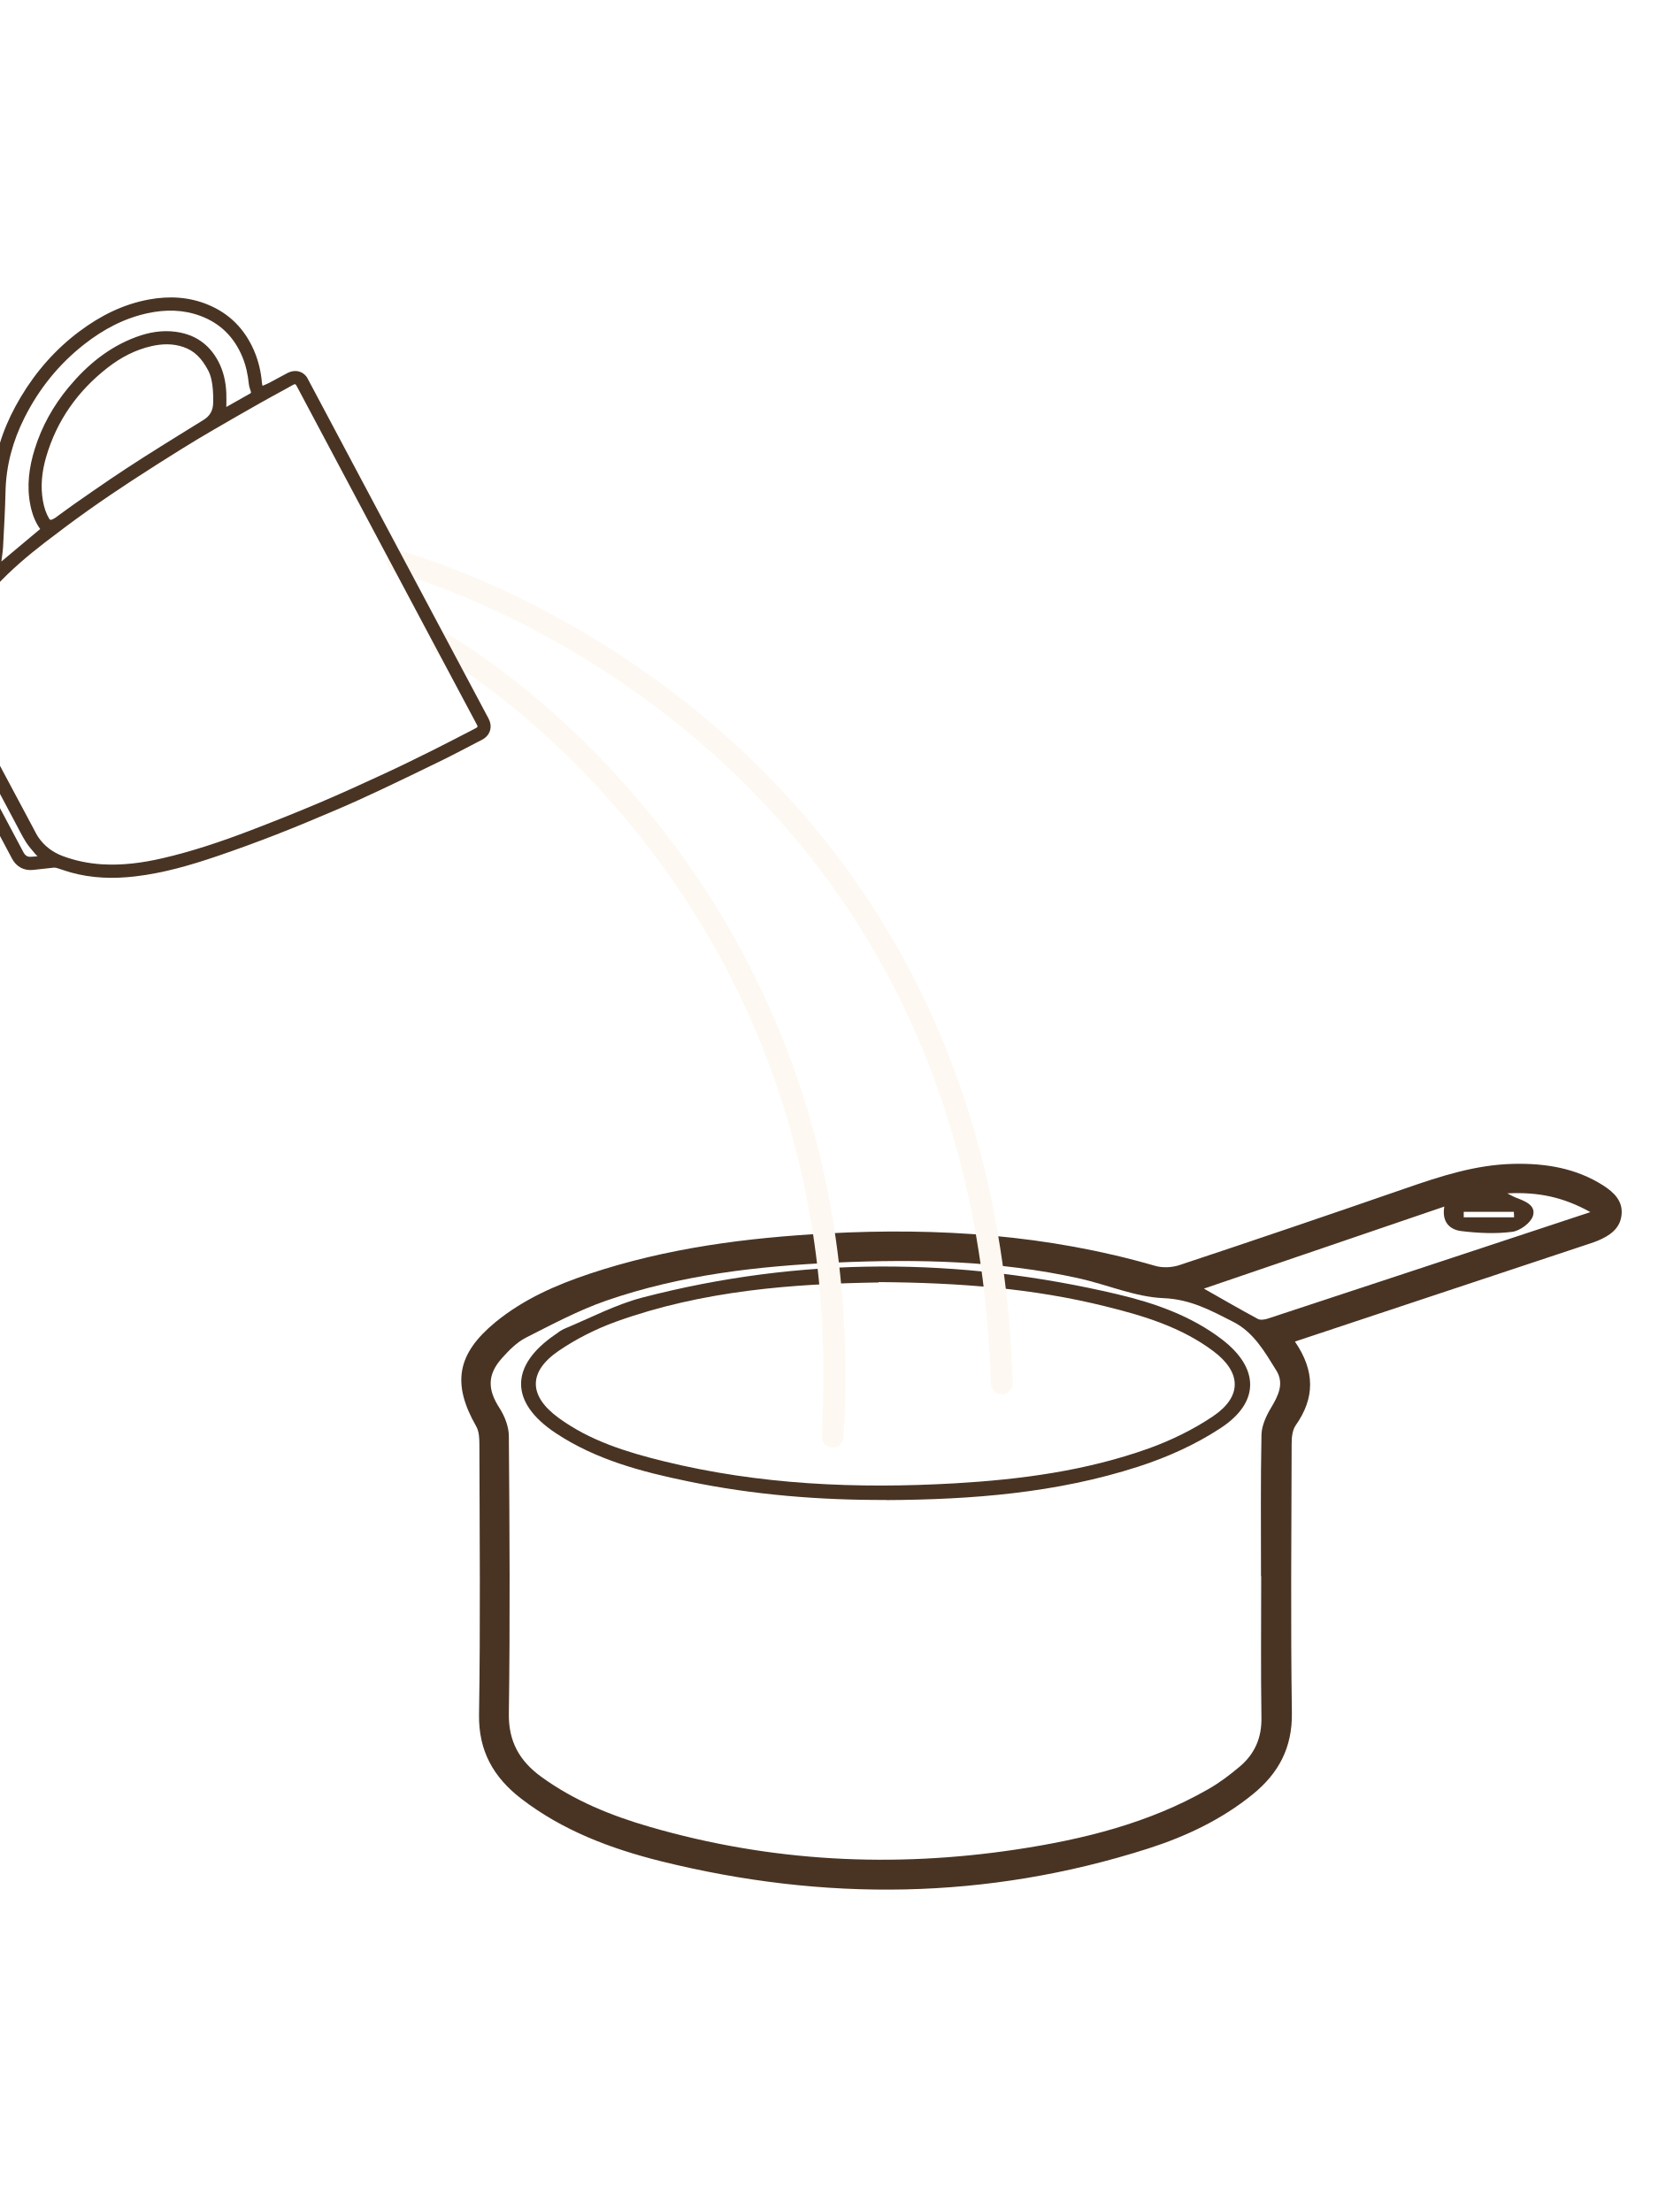
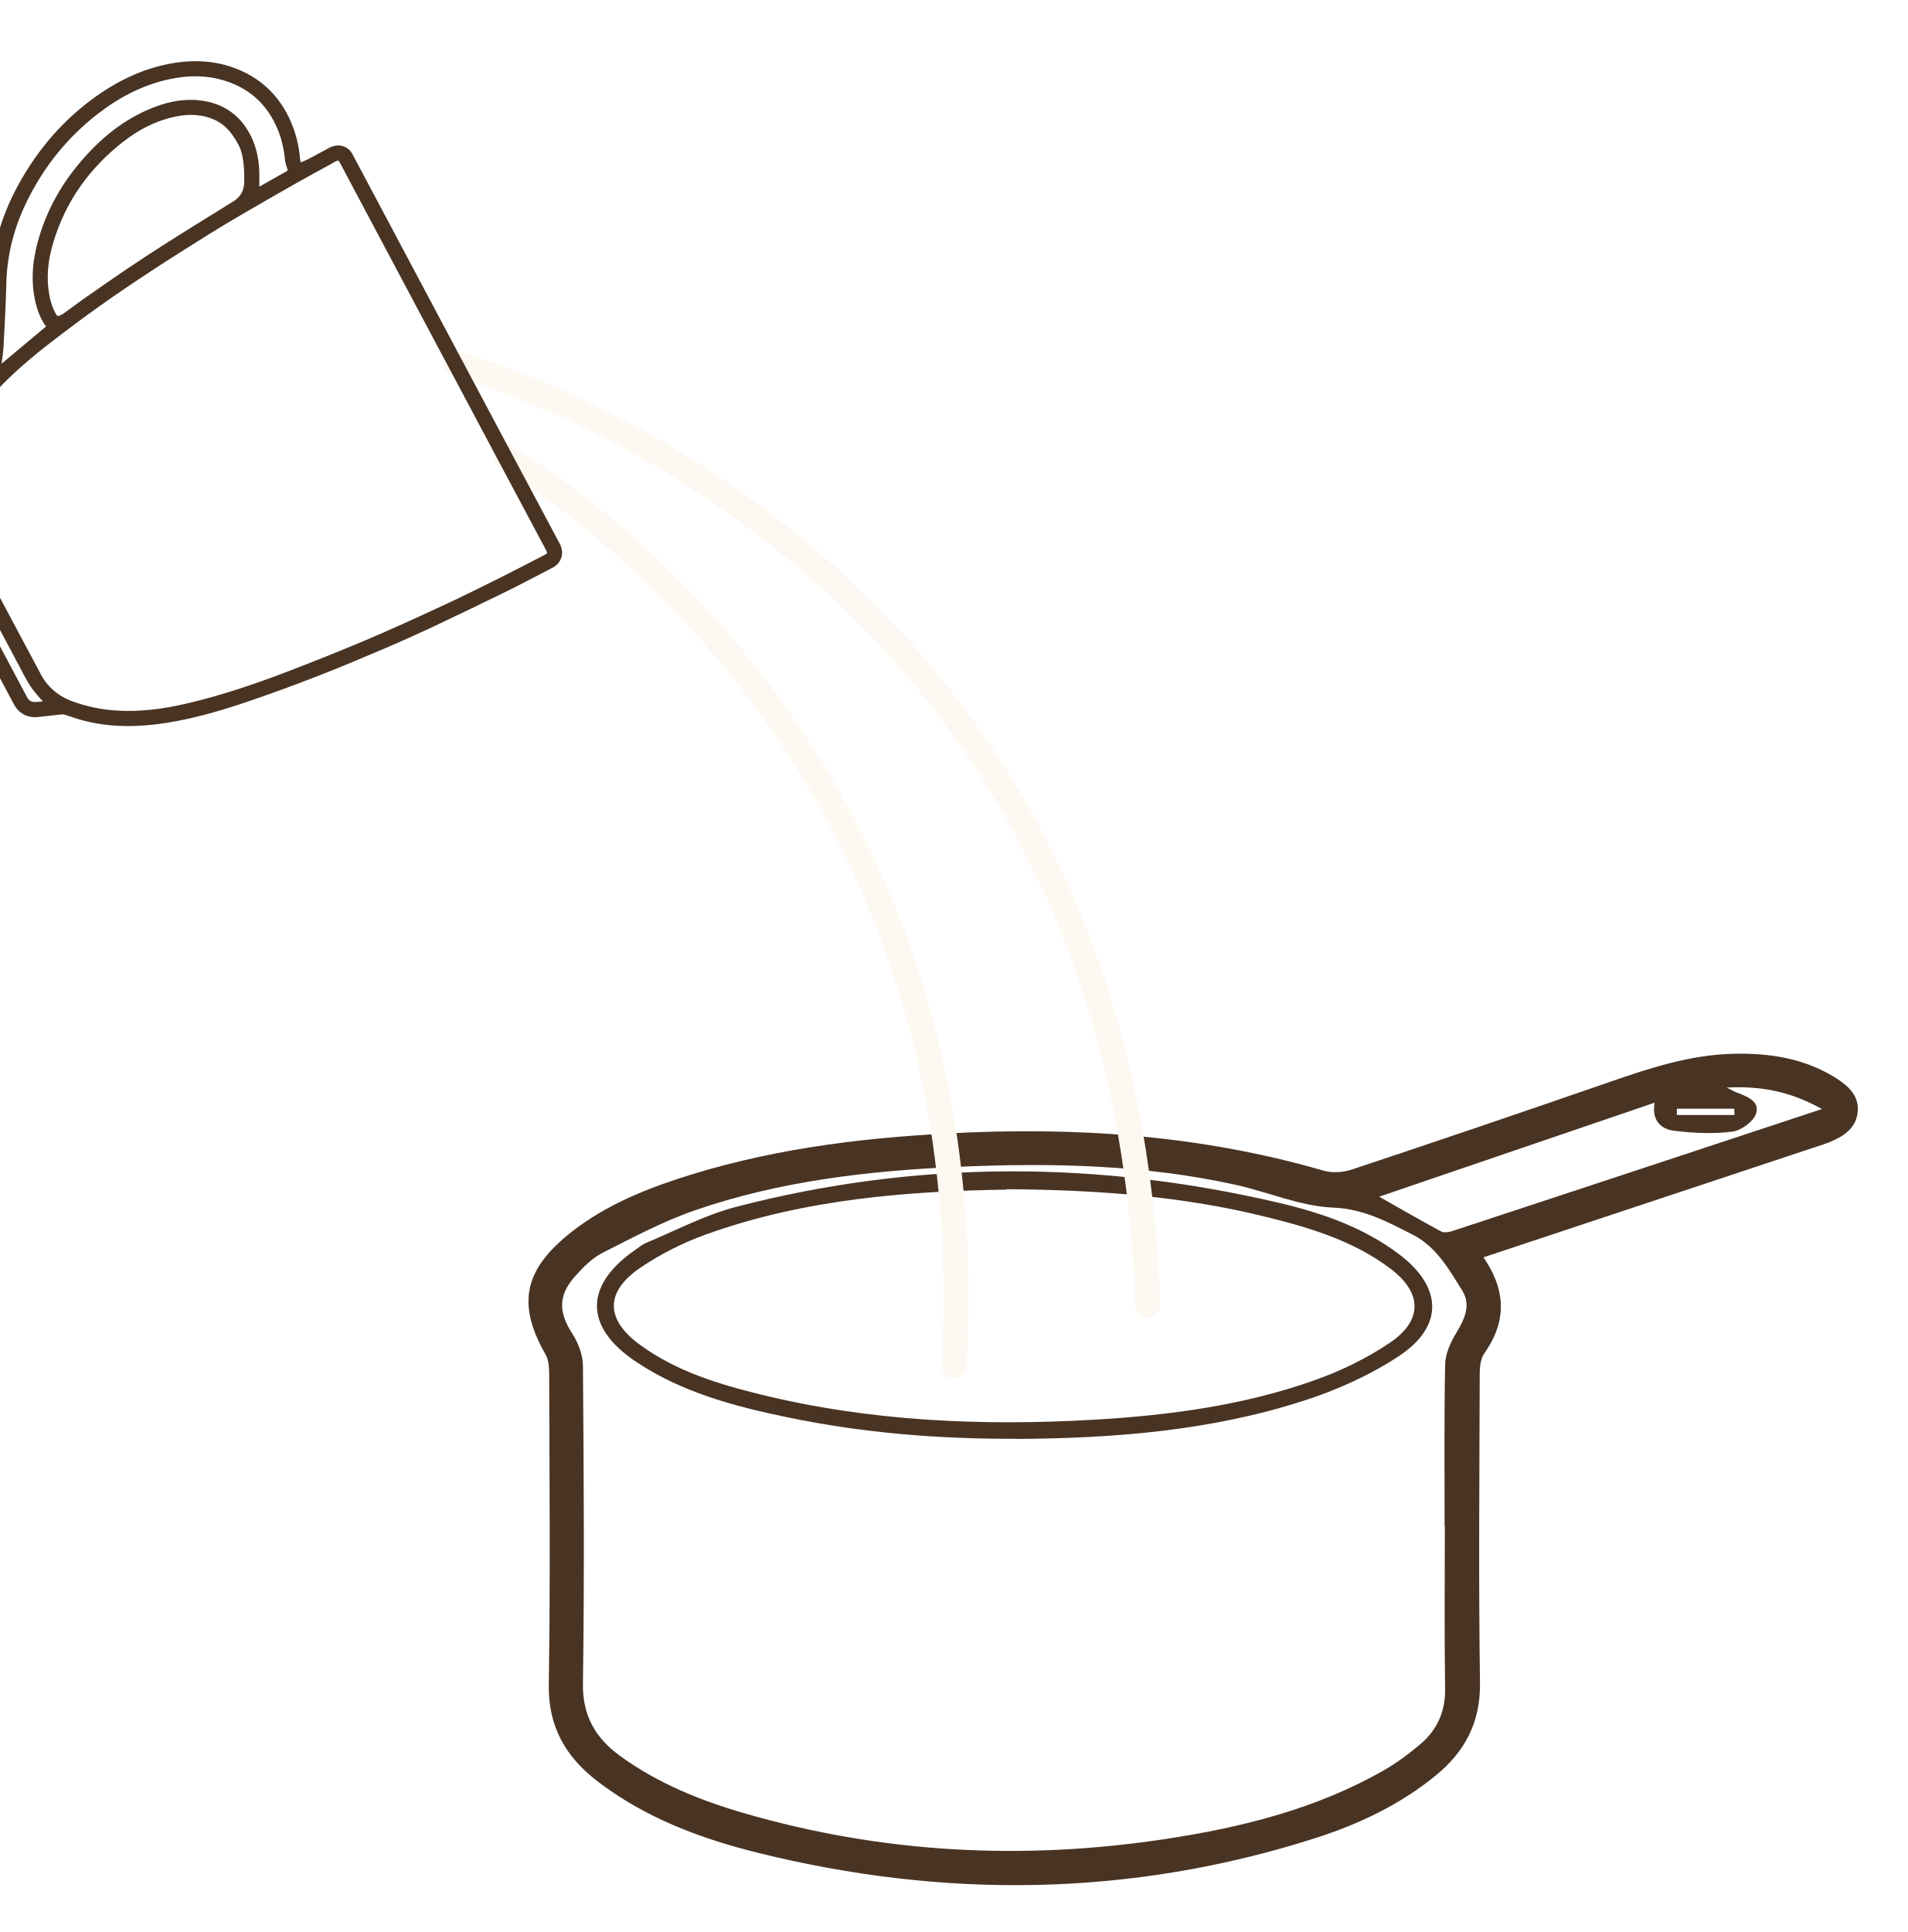
- <svg xmlns="http://www.w3.org/2000/svg" id="Layer_1" viewBox="0 0 841 1117">
+ <svg xmlns="http://www.w3.org/2000/svg" id="Layer_1" viewBox="0 0 841 851.63">
  <defs>
    <style>.cls-1{fill:none;stroke:#fdf8f1;stroke-linecap:round;stroke-linejoin:round;stroke-width:11px;}.cls-2{fill:#493424;stroke-width:0px;}</style>
  </defs>
-   <path class="cls-2" d="m654.04,677.42c21.47-7.16,42.09-14.01,62.77-20.86,28.68-9.5,57.3-19.06,85.98-28.56,1.44-.48,2.89-.96,4.27-1.56,5.83-2.47,10.94-5.95,11.78-12.63.96-7.22-3.79-11.72-9.26-15.21-13.77-8.78-29.22-11.24-45.28-10.88-19.12.42-36.92,6.25-54.78,12.45-37.88,13.11-75.82,26.04-113.88,38.66-3.79,1.26-8.6,1.5-12.39.36-54.17-15.69-109.43-19.36-165.47-16.35-40.83,2.16-81.05,7.4-119.89,20.32-17.2,5.71-33.67,12.99-47.74,24.53-19.42,15.99-22.01,30.97-9.68,52.55,1.5,2.59,1.62,6.19,1.62,9.38.12,45.4.54,90.79-.18,136.13-.3,18.4,7.28,31.75,21.35,42.57,20.86,16.05,45.1,25.19,70.35,31.51,82.55,20.5,164.69,19.66,246.04-6.31,19.18-6.13,37.28-14.67,53.03-27.48,13.11-10.64,19.96-23.63,19.72-41.01-.66-45.4-.24-90.73-.12-136.13,0-3.07.36-6.73,2.04-9.14,9.74-13.83,9.8-27.42-.36-42.27l.06-.06Zm-17.14,118.51c0,23.81-.24,47.62.12,71.49.18,10.1-3.37,18.22-10.88,24.59-4.99,4.21-10.28,8.24-15.99,11.48-29.94,17.14-62.89,25.31-96.74,30.42-62.53,9.44-124.34,6.25-185.13-11.36-19.6-5.65-38.42-13.29-55.02-25.37-10.88-7.94-16.54-17.8-16.29-31.93.66-46.66.36-93.26,0-139.92,0-4.81-2.04-10.1-4.69-14.25-6.07-9.32-6.31-16.9,1.26-25.31,3.49-3.91,7.46-7.94,12.03-10.28,13.29-6.73,26.58-13.83,40.59-18.7,37.52-12.99,76.72-17.5,116.23-19.24,41.07-1.8,81.95-.96,122.3,7.94,14.37,3.19,28.5,9.44,42.87,10.04,13.65.54,24.11,6.31,35.11,11.91,10.46,5.29,16.05,15.27,21.89,24.65,4.09,6.61.9,12.81-2.77,18.94-2.41,4.03-4.63,8.9-4.75,13.47-.48,23.81-.24,47.62-.24,71.43h.12Zm166.31-183.87c-55.62,18.4-109.31,36.14-163.01,53.81-1.5.48-3.67.84-4.93.18-8.96-4.81-17.74-9.92-27.3-15.33,40.77-13.89,80.69-27.54,121.4-41.43-1.38,7.88,2.83,11.72,8.72,12.39,8.42,1.02,17.2,1.44,25.55.36,3.91-.48,9.32-4.45,10.46-7.94,1.8-5.53-4.15-7.64-8.72-9.38-.84-.3-1.62-.78-4.21-2.1,15.63-.78,28.32,1.86,42.03,9.5v-.06Zm-38.72-.12c0,.9.06,1.8.12,2.77h-25.43v-2.77s25.31,0,25.31,0Z" />
-   <path class="cls-2" d="m447.63,757.51c43.17-.24,85.98-3.55,127.23-16.9,14.55-4.69,28.98-11.18,41.67-19.54,19.84-13.05,19.42-30.24.6-44.68-15.57-11.91-33.91-18.34-52.67-22.79-80.09-18.88-160.24-19.12-240.03,1.62-13.59,3.55-26.34,10.34-39.38,15.75-1.62.66-3.07,1.8-4.51,2.83-23.21,15.81-23.27,34.45.24,49.97,20.2,13.35,43.35,19.48,66.8,24.29,33.01,6.85,66.38,9.5,100.11,9.38l-.06.06Zm-3.85-110.09c40.89.3,78.11,3.19,114.54,12.27,19.3,4.75,38.3,10.52,54.42,22.61,14.25,10.7,14.61,22.91-.18,32.89-9.92,6.67-21.1,12.15-32.47,16.23-31.57,11.3-64.58,15.69-97.95,17.62-49.48,2.83-98.67.72-147.07-11.18-18.82-4.63-37.28-10.34-53.09-21.95-15.09-11.06-15.33-23.21.18-33.79,8.9-6.07,18.82-11.06,28.98-14.73,43.89-15.81,89.71-19.12,132.58-19.78l.06-.18Z" />
-   <path class="cls-1" d="m222.92,324.81s214.07,118.68,197.58,400.58" />
-   <path class="cls-1" d="m200.97,283.61s294.31,76.75,304.94,414.92" />
-   <path class="cls-2" d="m132.55,194.83c1.22-.53,2.32-.93,3.36-1.48,3.1-1.63,6.15-3.36,9.25-4.98,3.47-1.82,7.13-1.18,9.42,1.58.34.41.61.89.86,1.37,12.66,23.79,25.31,47.59,37.96,71.38,17.76,33.39,35.51,66.79,53.32,100.16,2.06,3.86.94,7.74-2.03,9.91-.98.72-2.12,1.23-3.21,1.79-5.97,3.08-11.89,6.25-17.92,9.21-10.46,5.13-20.96,10.2-31.51,15.17-7.41,3.49-14.87,6.88-22.41,10.09-9.99,4.26-20.01,8.47-30.13,12.41-9.88,3.84-19.85,7.5-29.89,10.91-13.43,4.57-27.04,8.51-41.2,10.19-11.03,1.31-21.98,1.01-32.74-1.99-2.33-.65-4.6-1.5-6.91-2.21-.53-.16-1.12-.26-1.66-.2-3.48.36-6.95.81-10.43,1.15-4.65.46-8.44-1.62-10.62-5.73-14.5-27.27-28.97-54.56-43.53-81.8-2.32-4.34-1.46-8.97,1.2-12.12,2.28-2.7,4.59-5.38,6.87-8.08.25-.29.49-.64.57-1,2.8-12.28,8.57-23.07,16.43-32.83.34-.42.5-1,.74-1.51.21-.45.32-.98.63-1.36,2.82-3.51,4.2-7.62,4.98-11.97,1.3-7.27,1.46-14.64,1.78-22,.31-6.99.3-14.02.98-20.97,1.38-14.16,6.45-27.12,13.68-39.27,7.79-13.07,17.65-24.32,29.87-33.43,10.49-7.82,21.95-13.59,34.93-15.98,10.12-1.86,20.08-1.38,29.69,2.55,10.92,4.47,18.61,12.26,23.32,23.05,2.27,5.21,3.57,10.65,4.06,16.3.04.49.17.97.3,1.68Zm62.72,85.57c-15.13-28.45-30.26-56.91-45.39-85.36-.63-1.18-.83-1.26-2-.64-1.05.56-2.07,1.17-3.11,1.75-4.46,2.46-8.95,4.86-13.38,7.37-7.85,4.45-15.68,8.93-23.48,13.47-5.46,3.18-10.89,6.41-16.24,9.76-8.36,5.22-16.69,10.47-24.93,15.87-7.48,4.91-14.91,9.91-22.2,15.09-7.41,5.27-14.7,10.7-21.9,16.25-8.65,6.68-16.99,13.74-24.45,21.77-8.35,8.98-15.17,18.89-18.96,30.69-1.67,5.19-2.69,10.41-1.62,15.86.71,3.59,2.34,6.78,4.09,9.96,3.38,6.18,6.56,12.46,9.87,18.68,8.42,15.81,16.87,31.62,25.31,47.42.83,1.56,1.6,3.17,2.61,4.62,3.06,4.39,7.19,7.45,12.19,9.32,6.37,2.37,12.96,3.74,19.75,4.16,10.36.65,20.52-.72,30.57-3.04,14.97-3.45,29.5-8.35,43.84-13.81,11.8-4.5,23.54-9.18,35.17-14.1,11.07-4.68,22-9.69,32.91-14.73,8.26-3.81,16.42-7.83,24.56-11.88,7.18-3.57,14.27-7.3,21.4-10.97,1.52-.78,1.53-.87.72-2.38-9.07-17.03-18.14-34.05-27.21-51.08-6.04-11.35-12.08-22.71-18.12-34.07Zm-89.95-92.99c-3.58-6.85-7.39-10.32-12.61-12.14-5.31-1.85-10.71-1.71-16.12-.5-8.3,1.86-15.64,5.76-22.28,10.93-15.09,11.77-25.68,26.71-31.04,45.17-2.1,7.25-2.91,14.65-1.57,22.16.56,3.15,1.51,6.17,3.15,8.93.17.29.7.65.92.57.8-.29,1.6-.66,2.29-1.15,2.96-2.12,5.85-4.34,8.84-6.43,6.36-4.45,12.72-8.89,19.14-13.23,5.47-3.7,11.01-7.3,16.57-10.86,5.71-3.66,11.49-7.22,17.24-10.81,4.31-2.69,8.63-5.38,12.97-8.03,3.19-1.95,4.73-4.7,4.83-8.49.15-6.29-.42-12.39-2.34-16.12Zm8.97,18.1c4.09-2.32,8.07-4.58,12.07-6.82.51-.29.43-.58.28-1.06-.39-1.23-.85-2.47-.98-3.74-.48-4.77-1.47-9.4-3.33-13.83-4.14-9.87-11.11-16.84-21.18-20.56-8.66-3.2-17.52-3.28-26.45-1.37-11.96,2.55-22.47,8.16-32.03,15.63-12.91,10.09-22.96,22.56-30.31,37.19-5.88,11.71-9.28,24.05-9.57,37.24-.2,9.27-.75,18.53-1.23,27.79-.13,2.54-.57,5.07-.86,7.56,6.51-5.45,13.04-10.92,19.58-16.4-2.57-3.57-4.03-7.62-4.91-11.9-2-9.75-.72-19.27,2.21-28.62,3.59-11.48,9.38-21.79,17.05-31.03,9.32-11.22,20.28-20.3,34.14-25.42,6.41-2.37,13.02-3.54,19.86-2.64,9.73,1.29,17,6.21,21.61,14.94,2.64,5.01,3.81,10.41,4.05,16.02.1,2.29.01,4.6,0,7.04ZM18.93,432.37c-.52-.53-.82-.78-1.07-1.08-1.62-2.02-3.44-3.92-4.79-6.1-2.03-3.28-3.74-6.76-5.56-10.17-4.59-8.6-9.16-17.22-13.74-25.83-2.78-5.23-5.56-10.46-8.34-15.69-3.31-6.25-6.55-12.55-9.96-18.75-2.14-3.89-3.94-7.87-4.62-12.28-.03-.18-.15-.35-.26-.6-.4.46-.73.84-1.06,1.23-2.16,2.54-2.26,3.46-.69,6.41,14.14,26.59,28.28,53.19,42.42,79.78.24.45.47.89.71,1.34.69,1.29,1.78,2.01,3.22,2.03,1.14.01,2.28-.16,3.71-.27Z" />
+   <path class="cls-2" d="m654.04,554.2c21.47-7.16,42.09-14.01,62.77-20.86,28.68-9.5,57.3-19.06,85.98-28.56,1.44-.48,2.89-.96,4.27-1.56,5.83-2.47,10.94-5.95,11.78-12.63.96-7.22-3.79-11.72-9.26-15.21-13.77-8.78-29.22-11.24-45.28-10.88-19.12.42-36.92,6.25-54.78,12.45-37.88,13.11-75.82,26.04-113.88,38.66-3.79,1.26-8.6,1.5-12.39.36-54.17-15.69-109.43-19.36-165.47-16.35-40.83,2.16-81.05,7.4-119.89,20.32-17.2,5.71-33.67,12.99-47.74,24.53-19.42,15.99-22.01,30.97-9.68,52.55,1.5,2.59,1.62,6.19,1.62,9.38.12,45.4.54,90.79-.18,136.13-.3,18.4,7.28,31.75,21.35,42.57,20.86,16.05,45.1,25.19,70.35,31.51,82.55,20.5,164.69,19.66,246.04-6.31,19.18-6.13,37.28-14.67,53.03-27.48,13.11-10.64,19.96-23.63,19.72-41.01-.66-45.4-.24-90.73-.12-136.13,0-3.07.36-6.73,2.04-9.14,9.74-13.83,9.8-27.42-.36-42.27l.06-.06h.02Zm-17.14,118.51c0,23.81-.24,47.62.12,71.49.18,10.1-3.37,18.22-10.88,24.59-4.99,4.21-10.28,8.24-15.99,11.48-29.94,17.14-62.89,25.31-96.74,30.42-62.53,9.44-124.34,6.25-185.13-11.36-19.6-5.65-38.42-13.29-55.02-25.37-10.88-7.94-16.54-17.8-16.29-31.93.66-46.66.36-93.26,0-139.92,0-4.81-2.04-10.1-4.69-14.25-6.07-9.32-6.31-16.9,1.26-25.31,3.49-3.91,7.46-7.94,12.03-10.28,13.29-6.73,26.58-13.83,40.59-18.7,37.52-12.99,76.72-17.5,116.23-19.24,41.07-1.8,81.95-.96,122.3,7.94,14.37,3.19,28.5,9.44,42.87,10.04,13.65.54,24.11,6.31,35.11,11.91,10.46,5.29,16.05,15.27,21.89,24.65,4.09,6.61.9,12.81-2.77,18.94-2.41,4.03-4.63,8.9-4.75,13.47-.48,23.81-.24,47.62-.24,71.43h.12-.02Zm166.31-183.87c-55.62,18.4-109.31,36.14-163.01,53.81-1.5.48-3.67.84-4.93.18-8.96-4.81-17.74-9.92-27.3-15.33,40.77-13.89,80.69-27.54,121.4-41.43-1.38,7.88,2.83,11.72,8.72,12.39,8.42,1.02,17.2,1.44,25.55.36,3.91-.48,9.32-4.45,10.46-7.94,1.8-5.53-4.15-7.64-8.72-9.38-.84-.3-1.62-.78-4.21-2.1,15.63-.78,28.32,1.86,42.03,9.5v-.06h.01Zm-38.72-.12c0,.9.06,1.8.12,2.77h-25.43v-2.77h25.31Z" />
+   <path class="cls-2" d="m447.63,634.29c43.17-.24,85.98-3.55,127.23-16.9,14.55-4.69,28.98-11.18,41.67-19.54,19.84-13.05,19.42-30.24.6-44.68-15.57-11.91-33.91-18.34-52.67-22.79-80.09-18.88-160.24-19.12-240.03,1.62-13.59,3.55-26.34,10.34-39.38,15.75-1.62.66-3.07,1.8-4.51,2.83-23.21,15.81-23.27,34.45.24,49.97,20.2,13.35,43.35,19.48,66.8,24.29,33.01,6.85,66.38,9.5,100.11,9.38l-.06.06h0Zm-3.85-110.09c40.89.3,78.11,3.19,114.54,12.27,19.3,4.75,38.3,10.52,54.42,22.61,14.25,10.7,14.61,22.91-.18,32.89-9.92,6.67-21.1,12.15-32.47,16.23-31.57,11.3-64.58,15.69-97.95,17.62-49.48,2.83-98.67.72-147.07-11.18-18.82-4.63-37.28-10.34-53.09-21.95-15.09-11.06-15.33-23.21.18-33.79,8.9-6.07,18.82-11.06,28.98-14.73,43.89-15.81,89.71-19.12,132.58-19.78l.06-.18h0Z" />
+   <path class="cls-1" d="m222.92,201.59s214.07,118.68,197.58,400.58" />
+   <path class="cls-1" d="m200.97,160.39s294.31,76.75,304.94,414.92" />
+   <path class="cls-2" d="m132.55,71.61c1.22-.53,2.32-.93,3.36-1.48,3.1-1.63,6.15-3.36,9.25-4.98,3.47-1.82,7.13-1.18,9.42,1.58.34.41.61.89.86,1.37,12.66,23.79,25.31,47.59,37.96,71.38,17.76,33.39,35.51,66.79,53.32,100.16,2.06,3.86.94,7.74-2.03,9.91-.98.72-2.12,1.23-3.21,1.79-5.97,3.08-11.89,6.25-17.92,9.21-10.46,5.13-20.96,10.2-31.51,15.17-7.41,3.49-14.87,6.88-22.41,10.09-9.99,4.26-20.01,8.47-30.13,12.41-9.88,3.84-19.85,7.5-29.89,10.91-13.43,4.57-27.04,8.51-41.2,10.19-11.03,1.31-21.98,1.01-32.74-1.99-2.33-.65-4.6-1.5-6.91-2.21-.53-.16-1.12-.26-1.66-.2-3.48.36-6.95.81-10.43,1.15-4.65.46-8.44-1.62-10.62-5.73-14.5-27.27-28.97-54.56-43.53-81.8-2.32-4.34-1.46-8.97,1.2-12.12,2.28-2.7,4.59-5.38,6.87-8.08.25-.29.49-.64.57-1,2.8-12.28,8.57-23.07,16.43-32.83.34-.42.5-1,.74-1.51.21-.45.32-.98.63-1.36,2.82-3.51,4.2-7.62,4.98-11.97,1.3-7.27,1.46-14.64,1.78-22,.31-6.99.3-14.02.98-20.97,1.38-14.16,6.45-27.12,13.68-39.27,7.79-13.07,17.65-24.32,29.87-33.43,10.49-7.82,21.95-13.59,34.93-15.98,10.12-1.86,20.08-1.38,29.69,2.55,10.92,4.47,18.61,12.26,23.32,23.05,2.27,5.21,3.57,10.65,4.06,16.3.04.49.17.97.3,1.68h-.01Zm62.72,85.57c-15.13-28.45-30.26-56.91-45.39-85.36-.63-1.18-.83-1.26-2-.64-1.05.56-2.07,1.17-3.11,1.75-4.46,2.46-8.95,4.86-13.38,7.37-7.85,4.45-15.68,8.93-23.48,13.47-5.46,3.18-10.89,6.41-16.24,9.76-8.36,5.22-16.69,10.47-24.93,15.87-7.48,4.91-14.91,9.91-22.2,15.09-7.41,5.27-14.7,10.7-21.9,16.25-8.65,6.68-16.99,13.74-24.45,21.77-8.35,8.98-15.17,18.89-18.96,30.69-1.67,5.19-2.69,10.41-1.62,15.86.71,3.59,2.34,6.78,4.09,9.96,3.38,6.18,6.56,12.46,9.87,18.68,8.42,15.81,16.87,31.62,25.31,47.42.83,1.56,1.6,3.17,2.61,4.62,3.06,4.39,7.19,7.45,12.19,9.32,6.37,2.37,12.96,3.74,19.75,4.16,10.36.65,20.52-.72,30.57-3.04,14.97-3.45,29.5-8.35,43.84-13.81,11.8-4.5,23.54-9.18,35.17-14.1,11.07-4.68,22-9.69,32.91-14.73,8.26-3.81,16.42-7.83,24.56-11.88,7.18-3.57,14.27-7.3,21.4-10.97,1.52-.78,1.53-.87.72-2.38-9.07-17.03-18.14-34.05-27.21-51.08-6.04-11.35-12.08-22.71-18.12-34.07v.02Zm-89.95-92.99c-3.58-6.85-7.39-10.32-12.61-12.14-5.31-1.85-10.71-1.71-16.12-.5-8.3,1.86-15.64,5.76-22.28,10.93-15.09,11.77-25.68,26.71-31.04,45.17-2.1,7.25-2.91,14.65-1.57,22.16.56,3.15,1.51,6.17,3.15,8.93.17.29.7.65.92.57.8-.29,1.6-.66,2.29-1.15,2.96-2.12,5.85-4.34,8.84-6.43,6.36-4.45,12.72-8.89,19.14-13.23,5.47-3.7,11.01-7.3,16.57-10.86,5.71-3.66,11.49-7.22,17.24-10.81,4.31-2.69,8.63-5.38,12.97-8.03,3.19-1.95,4.73-4.7,4.83-8.49.15-6.29-.42-12.39-2.34-16.12h.01Zm8.97,18.1c4.09-2.32,8.07-4.58,12.07-6.82.51-.29.43-.58.28-1.06-.39-1.23-.85-2.47-.98-3.74-.48-4.77-1.47-9.4-3.33-13.83-4.14-9.87-11.11-16.84-21.18-20.56-8.66-3.2-17.52-3.28-26.45-1.37-11.96,2.55-22.47,8.16-32.03,15.63-12.91,10.09-22.96,22.56-30.31,37.19-5.88,11.71-9.28,24.05-9.57,37.24-.2,9.27-.75,18.53-1.23,27.79-.13,2.54-.57,5.07-.86,7.56,6.51-5.45,13.04-10.92,19.58-16.4-2.57-3.57-4.03-7.62-4.91-11.9-2-9.75-.72-19.27,2.21-28.62,3.59-11.48,9.38-21.79,17.05-31.03,9.32-11.22,20.28-20.3,34.14-25.42,6.41-2.37,13.02-3.54,19.86-2.64,9.73,1.29,17,6.21,21.61,14.94,2.64,5.01,3.81,10.41,4.05,16.02.1,2.29.01,4.6,0,7.04v-.02ZM18.93,309.15c-.52-.53-.82-.78-1.07-1.08-1.62-2.02-3.44-3.92-4.79-6.1-2.03-3.28-3.74-6.76-5.56-10.17-4.59-8.6-9.16-17.22-13.74-25.83-2.78-5.23-5.56-10.46-8.34-15.69-3.31-6.25-6.55-12.55-9.96-18.75-2.14-3.89-3.94-7.87-4.62-12.28-.03-.18-.15-.35-.26-.6-.4.46-.73.84-1.06,1.23-2.16,2.54-2.26,3.46-.69,6.41,14.14,26.59,28.28,53.19,42.42,79.78.24.45.47.89.71,1.34.69,1.29,1.78,2.01,3.22,2.03,1.14.01,2.28-.16,3.71-.27l.03-.02Z" />
</svg>
